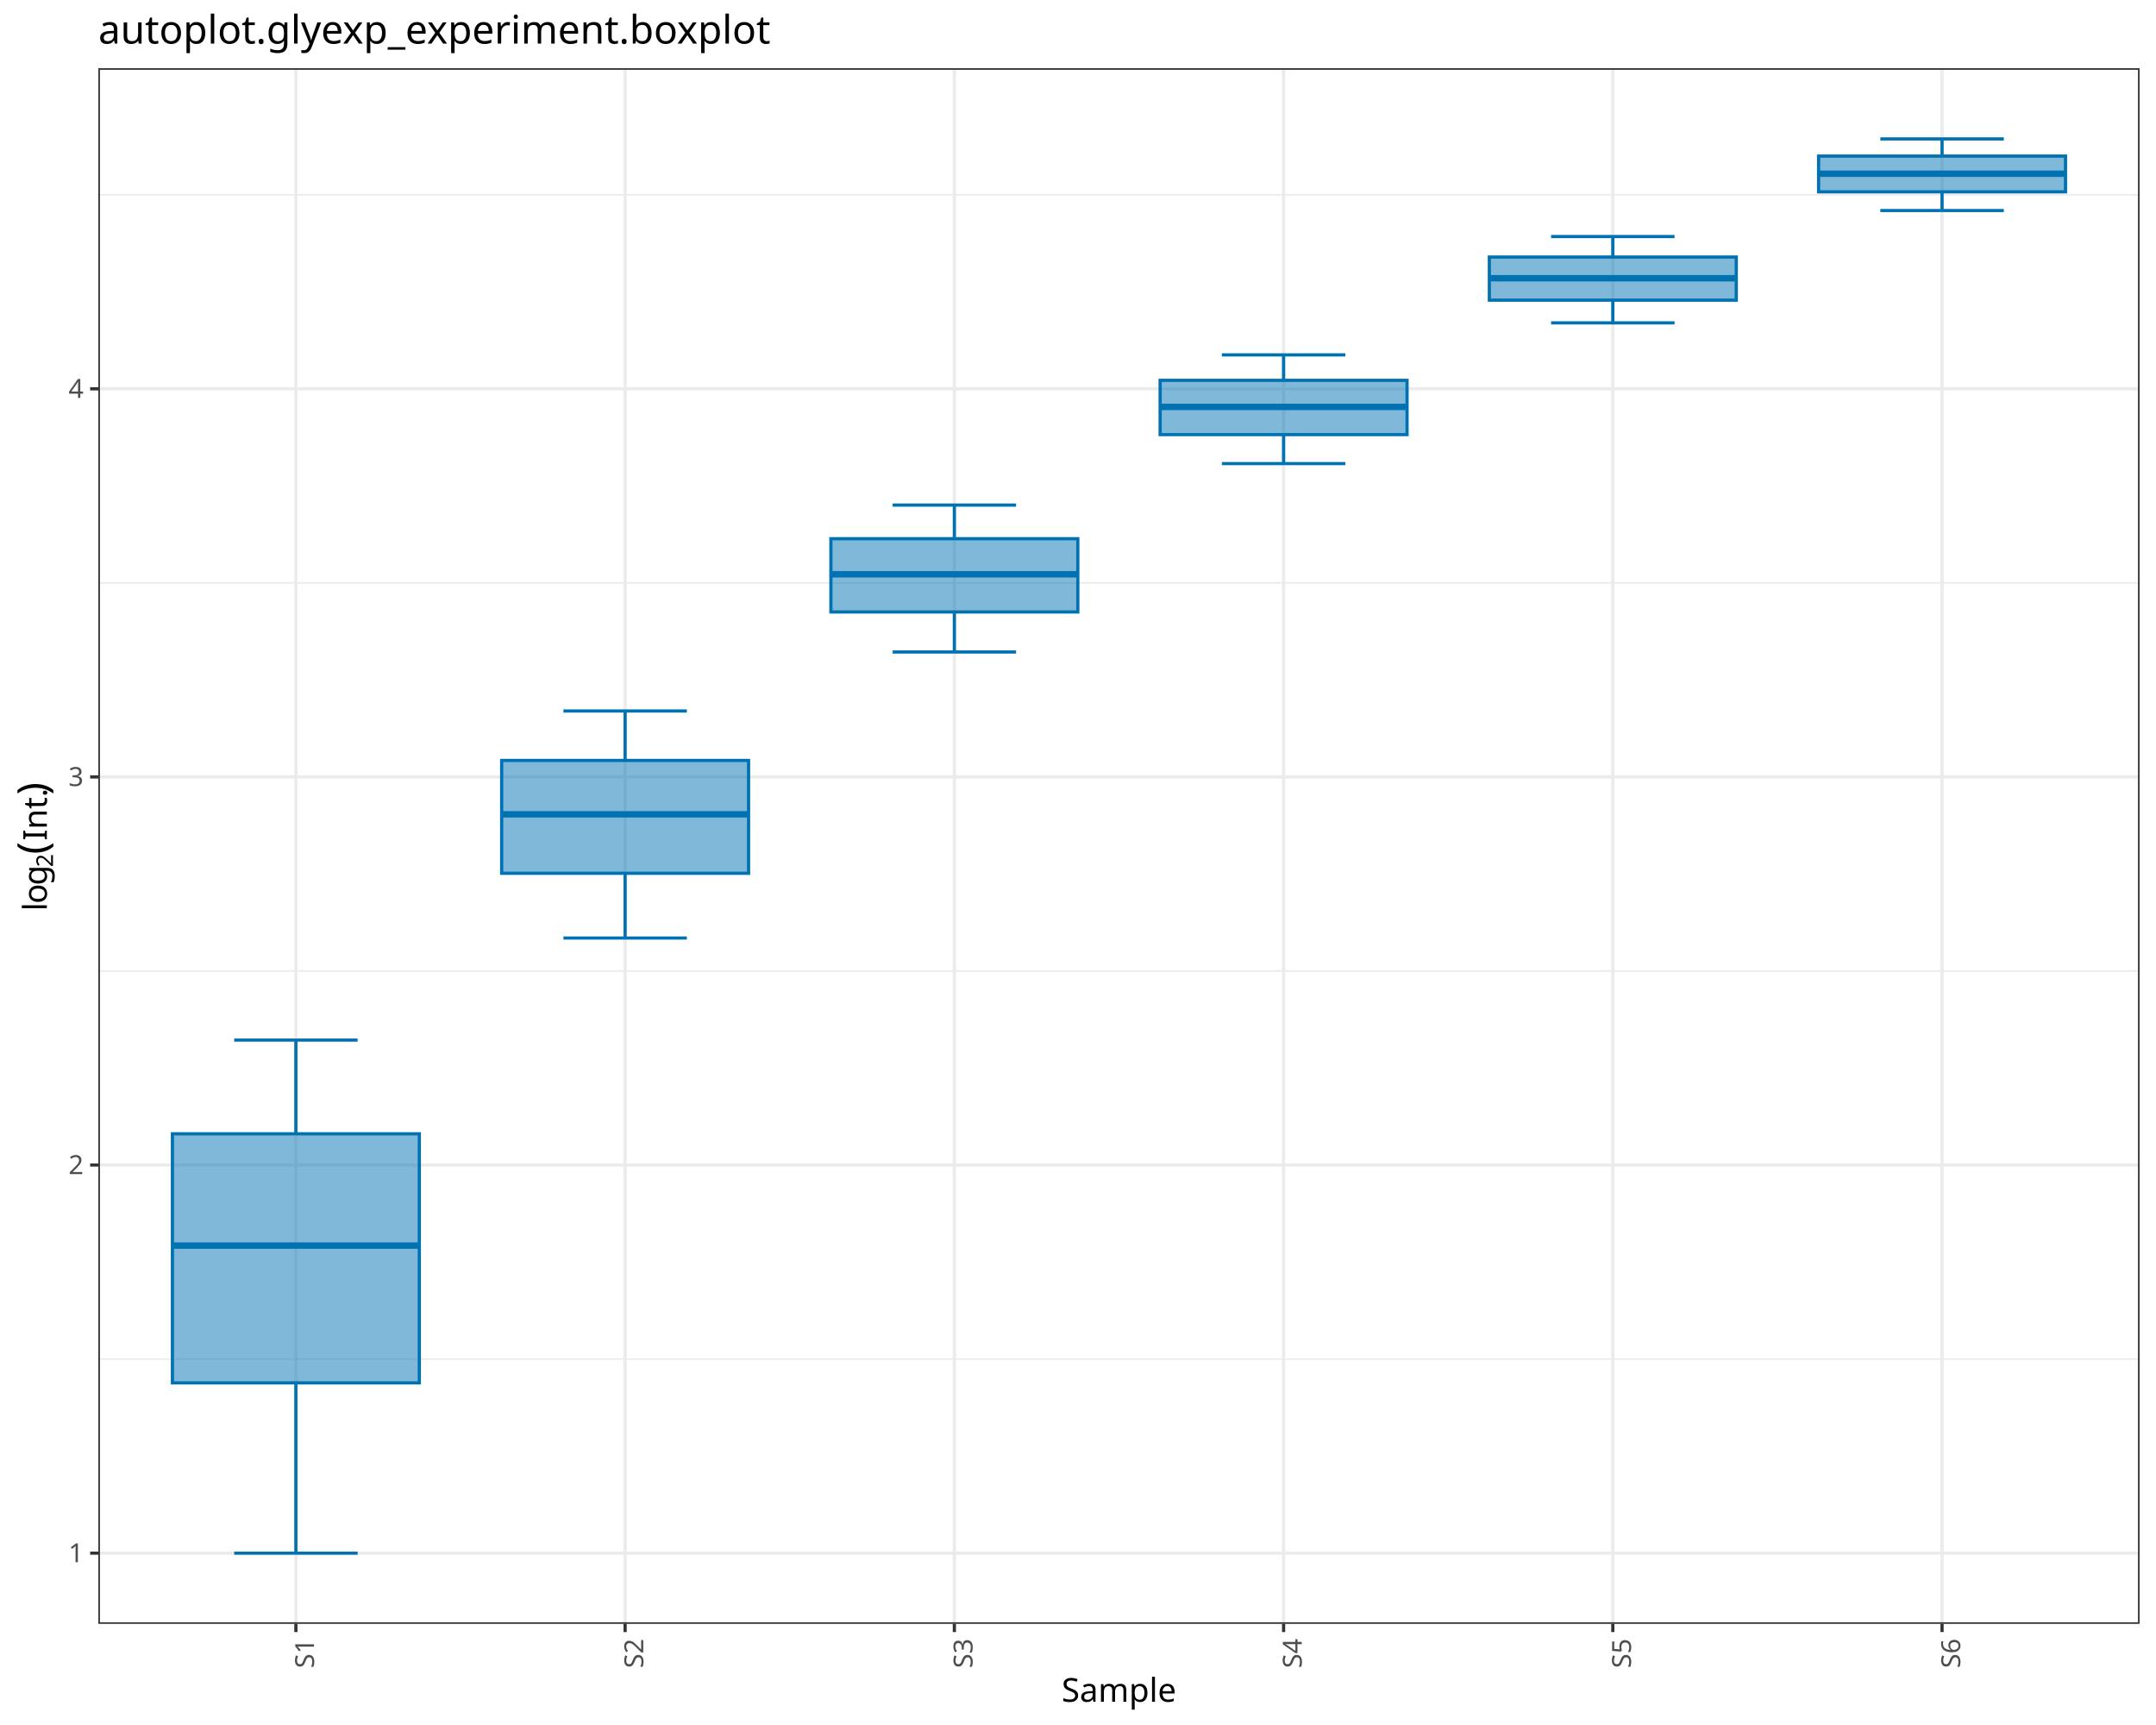
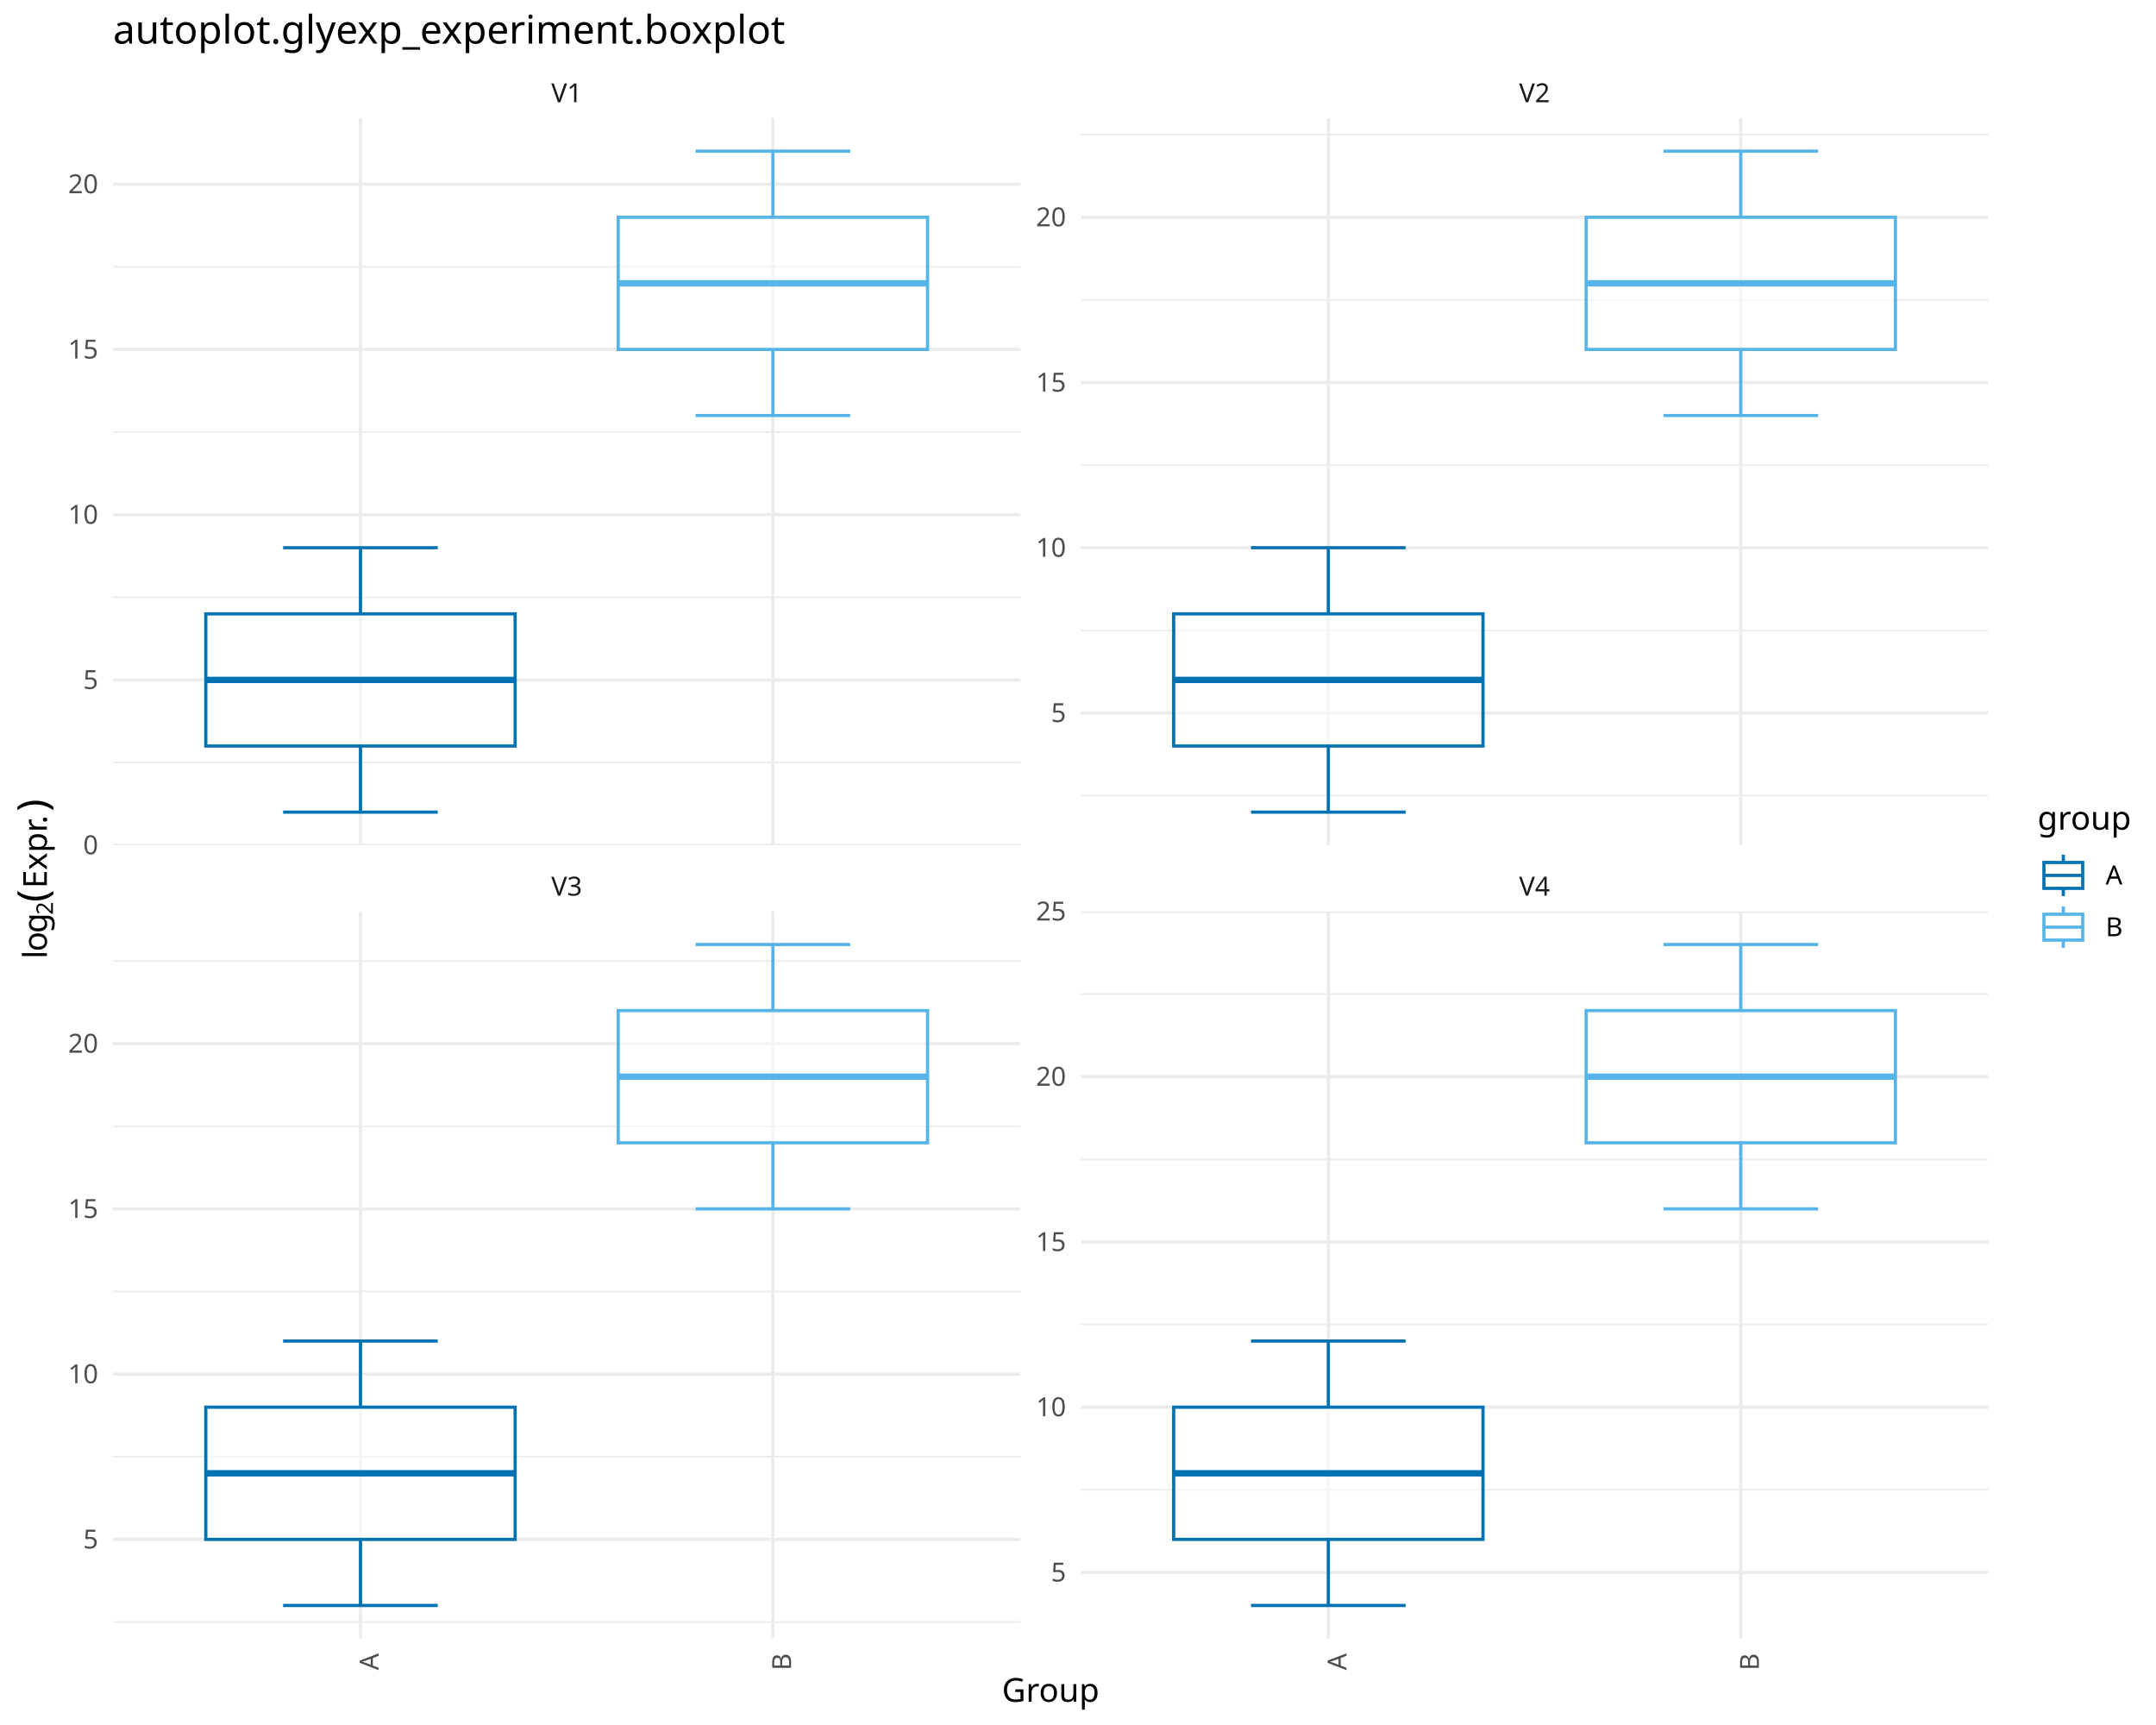
<svg xmlns="http://www.w3.org/2000/svg" class="svglite" data-engine-version="2.0" width="720.00pt" height="576.00pt" viewBox="0 0 720.00 576.00">
  <defs>
    <style type="text/css">
    .svglite line, .svglite polyline, .svglite polygon, .svglite path, .svglite rect, .svglite circle {
      fill: none;
      stroke: #000000;
      stroke-linecap: round;
      stroke-linejoin: round;
      stroke-miterlimit: 10.00;
    }
  </style>
  </defs>
  <rect width="100%" height="100%" style="stroke: none; fill: #FFFFFF;" />
  <defs>
    <clipPath id="cpMC4wMHw3MjAuMDB8MC4wMHw1NzYuMDA=">
      <rect x="0.00" y="0.00" width="720.00" height="576.00" />
    </clipPath>
  </defs>
  <g clip-path="url(#cpMC4wMHw3MjAuMDB8MC4wMHw1NzYuMDA=)">
-     <rect x="-0" y="0.00" width="720.00" height="576.00" style="stroke-width: 1.07; stroke: #FFFFFF; fill: #FFFFFF;" />
-   </g>
-   <defs>
-     <clipPath id="cpMzIuODR8NzE0LjUyfDIyLjc4fDU0Mi4yMw==">
-       <rect x="32.84" y="22.78" width="681.68" height="519.45" />
-     </clipPath>
-   </defs>
-   <g clip-path="url(#cpMzIuODR8NzE0LjUyfDIyLjc4fDU0Mi4yMw==)">
-     <rect x="32.84" y="22.78" width="681.68" height="519.45" style="stroke-width: 1.07; stroke: none; fill: #FFFFFF;" />
-     <polyline points="32.84,453.82 714.52,453.82 " style="stroke-width: 0.53; stroke: #EBEBEB; stroke-linecap: butt;" />
-     <polyline points="32.84,324.23 714.52,324.23 " style="stroke-width: 0.53; stroke: #EBEBEB; stroke-linecap: butt;" />
-     <polyline points="32.84,194.63 714.52,194.63 " style="stroke-width: 0.53; stroke: #EBEBEB; stroke-linecap: butt;" />
-     <polyline points="32.84,65.04 714.52,65.04 " style="stroke-width: 0.53; stroke: #EBEBEB; stroke-linecap: butt;" />
-     <polyline points="32.84,518.62 714.52,518.62 " style="stroke-width: 1.07; stroke: #EBEBEB; stroke-linecap: butt;" />
-     <polyline points="32.84,389.02 714.52,389.02 " style="stroke-width: 1.07; stroke: #EBEBEB; stroke-linecap: butt;" />
-     <polyline points="32.84,259.43 714.52,259.43 " style="stroke-width: 1.07; stroke: #EBEBEB; stroke-linecap: butt;" />
-     <polyline points="32.84,129.83 714.52,129.83 " style="stroke-width: 1.07; stroke: #EBEBEB; stroke-linecap: butt;" />
-     <polyline points="98.81,542.23 98.81,22.78 " style="stroke-width: 1.07; stroke: #EBEBEB; stroke-linecap: butt;" />
-     <polyline points="208.76,542.23 208.76,22.78 " style="stroke-width: 1.07; stroke: #EBEBEB; stroke-linecap: butt;" />
-     <polyline points="318.71,542.23 318.71,22.78 " style="stroke-width: 1.07; stroke: #EBEBEB; stroke-linecap: butt;" />
-     <polyline points="428.66,542.23 428.66,22.78 " style="stroke-width: 1.07; stroke: #EBEBEB; stroke-linecap: butt;" />
-     <polyline points="538.60,542.23 538.60,22.78 " style="stroke-width: 1.07; stroke: #EBEBEB; stroke-linecap: butt;" />
-     <polyline points="648.55,542.23 648.55,22.78 " style="stroke-width: 1.07; stroke: #EBEBEB; stroke-linecap: butt;" />
-     <line x1="78.20" y1="347.30" x2="119.43" y2="347.30" style="stroke-width: 1.07; stroke: #0072B2; stroke-linecap: butt;" />
-     <line x1="78.20" y1="518.62" x2="119.43" y2="518.62" style="stroke-width: 1.07; stroke: #0072B2; stroke-linecap: butt;" />
-     <line x1="98.81" y1="378.59" x2="98.81" y2="347.30" style="stroke-width: 1.07; stroke: #0072B2; stroke-linecap: butt;" />
-     <line x1="98.81" y1="461.76" x2="98.81" y2="518.62" style="stroke-width: 1.07; stroke: #0072B2; stroke-linecap: butt;" />
-     <polygon points="57.58,378.59 57.58,461.76 140.04,461.76 140.04,378.59 57.58,378.59 " style="stroke-width: 1.07; stroke: #0072B2; stroke-linecap: butt; stroke-linejoin: miter; fill: #0072B2; fill-opacity: 0.50;" />
-     <line x1="57.58" y1="415.92" x2="140.04" y2="415.92" style="stroke-width: 2.13; stroke: #0072B2; stroke-linecap: butt; stroke-linejoin: miter;" />
-     <line x1="188.15" y1="237.41" x2="229.38" y2="237.41" style="stroke-width: 1.07; stroke: #0072B2; stroke-linecap: butt;" />
-     <line x1="188.15" y1="313.22" x2="229.38" y2="313.22" style="stroke-width: 1.07; stroke: #0072B2; stroke-linecap: butt;" />
-     <line x1="208.76" y1="253.92" x2="208.76" y2="237.41" style="stroke-width: 1.07; stroke: #0072B2; stroke-linecap: butt;" />
-     <line x1="208.76" y1="291.60" x2="208.76" y2="313.22" style="stroke-width: 1.07; stroke: #0072B2; stroke-linecap: butt;" />
-     <polygon points="167.53,253.92 167.53,291.60 249.99,291.60 249.99,253.92 167.53,253.92 " style="stroke-width: 1.07; stroke: #0072B2; stroke-linecap: butt; stroke-linejoin: miter; fill: #0072B2; fill-opacity: 0.50;" />
-     <line x1="167.53" y1="271.91" x2="249.99" y2="271.91" style="stroke-width: 2.13; stroke: #0072B2; stroke-linecap: butt; stroke-linejoin: miter;" />
-     <line x1="298.09" y1="168.66" x2="339.32" y2="168.66" style="stroke-width: 1.07; stroke: #0072B2; stroke-linecap: butt;" />
-     <line x1="298.09" y1="217.71" x2="339.32" y2="217.71" style="stroke-width: 1.07; stroke: #0072B2; stroke-linecap: butt;" />
-     <line x1="318.71" y1="179.88" x2="318.71" y2="168.66" style="stroke-width: 1.07; stroke: #0072B2; stroke-linecap: butt;" />
-     <line x1="318.71" y1="204.34" x2="318.71" y2="217.71" style="stroke-width: 1.07; stroke: #0072B2; stroke-linecap: butt;" />
-     <polygon points="277.48,179.88 277.48,204.34 359.94,204.34 359.94,179.88 277.48,179.88 " style="stroke-width: 1.07; stroke: #0072B2; stroke-linecap: butt; stroke-linejoin: miter; fill: #0072B2; fill-opacity: 0.50;" />
-     <line x1="277.48" y1="191.76" x2="359.94" y2="191.76" style="stroke-width: 2.13; stroke: #0072B2; stroke-linecap: butt; stroke-linejoin: miter;" />
-     <line x1="408.04" y1="118.50" x2="449.27" y2="118.50" style="stroke-width: 1.07; stroke: #0072B2; stroke-linecap: butt;" />
-     <line x1="408.04" y1="154.80" x2="449.27" y2="154.80" style="stroke-width: 1.07; stroke: #0072B2; stroke-linecap: butt;" />
-     <line x1="428.66" y1="127.00" x2="428.66" y2="118.50" style="stroke-width: 1.07; stroke: #0072B2; stroke-linecap: butt;" />
-     <line x1="428.66" y1="145.13" x2="428.66" y2="154.80" style="stroke-width: 1.07; stroke: #0072B2; stroke-linecap: butt;" />
-     <polygon points="387.43,127.00 387.43,145.13 469.89,145.13 469.89,127.00 387.43,127.00 " style="stroke-width: 1.07; stroke: #0072B2; stroke-linecap: butt; stroke-linejoin: miter; fill: #0072B2; fill-opacity: 0.50;" />
-     <line x1="387.43" y1="135.87" x2="469.89" y2="135.87" style="stroke-width: 2.13; stroke: #0072B2; stroke-linecap: butt; stroke-linejoin: miter;" />
-     <line x1="517.99" y1="78.99" x2="559.22" y2="78.99" style="stroke-width: 1.07; stroke: #0072B2; stroke-linecap: butt;" />
-     <line x1="517.99" y1="107.81" x2="559.22" y2="107.81" style="stroke-width: 1.07; stroke: #0072B2; stroke-linecap: butt;" />
-     <line x1="538.60" y1="85.83" x2="538.60" y2="78.99" style="stroke-width: 1.07; stroke: #0072B2; stroke-linecap: butt;" />
-     <line x1="538.60" y1="100.23" x2="538.60" y2="107.81" style="stroke-width: 1.07; stroke: #0072B2; stroke-linecap: butt;" />
-     <polygon points="497.37,85.83 497.37,100.23 579.83,100.23 579.83,85.83 497.37,85.83 " style="stroke-width: 1.07; stroke: #0072B2; stroke-linecap: butt; stroke-linejoin: miter; fill: #0072B2; fill-opacity: 0.50;" />
-     <line x1="497.37" y1="92.91" x2="579.83" y2="92.91" style="stroke-width: 2.13; stroke: #0072B2; stroke-linecap: butt; stroke-linejoin: miter;" />
-     <line x1="627.94" y1="46.39" x2="669.17" y2="46.39" style="stroke-width: 1.07; stroke: #0072B2; stroke-linecap: butt;" />
-     <line x1="627.94" y1="70.30" x2="669.17" y2="70.30" style="stroke-width: 1.07; stroke: #0072B2; stroke-linecap: butt;" />
-     <line x1="648.55" y1="52.12" x2="648.55" y2="46.39" style="stroke-width: 1.07; stroke: #0072B2; stroke-linecap: butt;" />
-     <line x1="648.55" y1="64.06" x2="648.55" y2="70.30" style="stroke-width: 1.07; stroke: #0072B2; stroke-linecap: butt;" />
-     <polygon points="607.32,52.12 607.32,64.06 689.78,64.06 689.78,52.12 607.32,52.12 " style="stroke-width: 1.07; stroke: #0072B2; stroke-linecap: butt; stroke-linejoin: miter; fill: #0072B2; fill-opacity: 0.50;" />
-     <line x1="607.32" y1="58.01" x2="689.78" y2="58.01" style="stroke-width: 2.13; stroke: #0072B2; stroke-linecap: butt; stroke-linejoin: miter;" />
-     <rect x="32.84" y="22.78" width="681.68" height="519.45" style="stroke-width: 1.07; stroke: #333333;" />
-   </g>
-   <g clip-path="url(#cpMC4wMHw3MjAuMDB8MC4wMHw1NzYuMDA=)">
-     <text x="27.91" y="521.65" text-anchor="end" style="font-size: 8.80px; fill: #4D4D4D; font-family: sans;" textLength="4.89px" lengthAdjust="spacingAndGlyphs">1</text>
-     <text x="27.91" y="392.05" text-anchor="end" style="font-size: 8.80px; fill: #4D4D4D; font-family: sans;" textLength="4.89px" lengthAdjust="spacingAndGlyphs">2</text>
-     <text x="27.91" y="262.46" text-anchor="end" style="font-size: 8.80px; fill: #4D4D4D; font-family: sans;" textLength="4.89px" lengthAdjust="spacingAndGlyphs">3</text>
-     <text x="27.91" y="132.86" text-anchor="end" style="font-size: 8.80px; fill: #4D4D4D; font-family: sans;" textLength="4.89px" lengthAdjust="spacingAndGlyphs">4</text>
-     <polyline points="30.10,518.62 32.84,518.62 " style="stroke-width: 1.07; stroke: #333333; stroke-linecap: butt;" />
-     <polyline points="30.10,389.02 32.84,389.02 " style="stroke-width: 1.07; stroke: #333333; stroke-linecap: butt;" />
-     <polyline points="30.10,259.43 32.84,259.43 " style="stroke-width: 1.07; stroke: #333333; stroke-linecap: butt;" />
-     <polyline points="30.10,129.83 32.84,129.83 " style="stroke-width: 1.07; stroke: #333333; stroke-linecap: butt;" />
-     <polyline points="98.81,544.97 98.81,542.23 " style="stroke-width: 1.07; stroke: #333333; stroke-linecap: butt;" />
-     <polyline points="208.76,544.97 208.76,542.23 " style="stroke-width: 1.07; stroke: #333333; stroke-linecap: butt;" />
-     <polyline points="318.71,544.97 318.71,542.23 " style="stroke-width: 1.07; stroke: #333333; stroke-linecap: butt;" />
-     <polyline points="428.66,544.97 428.66,542.23 " style="stroke-width: 1.07; stroke: #333333; stroke-linecap: butt;" />
-     <polyline points="538.60,544.97 538.60,542.23 " style="stroke-width: 1.07; stroke: #333333; stroke-linecap: butt;" />
-     <polyline points="648.55,544.97 648.55,542.23 " style="stroke-width: 1.07; stroke: #333333; stroke-linecap: butt;" />
-     <text transform="translate(104.87,547.16) rotate(-90)" text-anchor="end" style="font-size: 8.80px; fill: #4D4D4D; font-family: sans;" textLength="10.77px" lengthAdjust="spacingAndGlyphs">S1</text>
-     <text transform="translate(214.82,547.16) rotate(-90)" text-anchor="end" style="font-size: 8.80px; fill: #4D4D4D; font-family: sans;" textLength="10.77px" lengthAdjust="spacingAndGlyphs">S2</text>
-     <text transform="translate(324.76,547.16) rotate(-90)" text-anchor="end" style="font-size: 8.80px; fill: #4D4D4D; font-family: sans;" textLength="10.77px" lengthAdjust="spacingAndGlyphs">S3</text>
-     <text transform="translate(434.71,547.16) rotate(-90)" text-anchor="end" style="font-size: 8.80px; fill: #4D4D4D; font-family: sans;" textLength="10.77px" lengthAdjust="spacingAndGlyphs">S4</text>
-     <text transform="translate(544.66,547.16) rotate(-90)" text-anchor="end" style="font-size: 8.80px; fill: #4D4D4D; font-family: sans;" textLength="10.77px" lengthAdjust="spacingAndGlyphs">S5</text>
-     <text transform="translate(654.61,547.16) rotate(-90)" text-anchor="end" style="font-size: 8.80px; fill: #4D4D4D; font-family: sans;" textLength="10.77px" lengthAdjust="spacingAndGlyphs">S6</text>
-     <text x="373.68" y="568.24" text-anchor="middle" style="font-size: 11.00px; font-family: sans;" textLength="37.30px" lengthAdjust="spacingAndGlyphs">Sample</text>
-     <text transform="translate(15.64,304.20) rotate(-90)" style="font-size: 11.00px; font-family: sans;" textLength="2.44px" lengthAdjust="spacingAndGlyphs">l</text>
-     <text transform="translate(15.64,301.76) rotate(-90)" style="font-size: 11.00px; font-family: sans;" textLength="6.12px" lengthAdjust="spacingAndGlyphs">o</text>
-     <text transform="translate(15.64,295.64) rotate(-90)" style="font-size: 11.00px; font-family: sans;" textLength="6.12px" lengthAdjust="spacingAndGlyphs">g</text>
-     <text transform="translate(17.68,289.53) rotate(-90)" style="font-size: 7.70px; font-family: sans;" textLength="4.28px" lengthAdjust="spacingAndGlyphs">2</text>
-     <text transform="translate(15.64,285.24) rotate(-90)" style="font-size: 13.75px; font-family: sans;" textLength="4.58px" lengthAdjust="spacingAndGlyphs">(</text>
-     <text transform="translate(15.64,280.66) rotate(-90)" style="font-size: 11.00px; font-family: sans;" textLength="15.29px" lengthAdjust="spacingAndGlyphs">Int.</text>
-     <text transform="translate(15.64,265.38) rotate(-90)" style="font-size: 13.75px; font-family: sans;" textLength="4.57px" lengthAdjust="spacingAndGlyphs">)</text>
-     <text x="32.84" y="14.56" style="font-size: 13.20px; font-family: sans;" textLength="207.69px" lengthAdjust="spacingAndGlyphs">autoplot.glyexp_experiment.boxplot</text>
+ </g>
+   <defs>
+     <clipPath id="cpMzcuNzR8MzQwLjc2fDM5LjQzfDI4Mi4yMQ==">
+       <rect x="37.74" y="39.43" width="303.02" height="242.78" />
+     </clipPath>
+   </defs>
+   <g clip-path="url(#cpMzcuNzR8MzQwLjc2fDM5LjQzfDI4Mi4yMQ==)">
+     <polyline points="37.74,254.63 340.76,254.63 " style="stroke-width: 0.53; stroke: #EBEBEB; stroke-linecap: butt;" />
+     <polyline points="37.74,199.45 340.76,199.45 " style="stroke-width: 0.53; stroke: #EBEBEB; stroke-linecap: butt;" />
+     <polyline points="37.74,144.27 340.76,144.27 " style="stroke-width: 0.53; stroke: #EBEBEB; stroke-linecap: butt;" />
+     <polyline points="37.74,89.09 340.76,89.09 " style="stroke-width: 0.53; stroke: #EBEBEB; stroke-linecap: butt;" />
+     <polyline points="37.74,282.21 340.76,282.21 " style="stroke-width: 1.07; stroke: #EBEBEB; stroke-linecap: butt;" />
+     <polyline points="37.74,227.04 340.76,227.04 " style="stroke-width: 1.07; stroke: #EBEBEB; stroke-linecap: butt;" />
+     <polyline points="37.74,171.86 340.76,171.86 " style="stroke-width: 1.07; stroke: #EBEBEB; stroke-linecap: butt;" />
+     <polyline points="37.74,116.68 340.76,116.68 " style="stroke-width: 1.07; stroke: #EBEBEB; stroke-linecap: butt;" />
+     <polyline points="37.74,61.50 340.76,61.50 " style="stroke-width: 1.07; stroke: #EBEBEB; stroke-linecap: butt;" />
+     <polyline points="120.38,282.21 120.38,39.43 " style="stroke-width: 1.07; stroke: #EBEBEB; stroke-linecap: butt;" />
+     <polyline points="258.11,282.21 258.11,39.43 " style="stroke-width: 1.07; stroke: #EBEBEB; stroke-linecap: butt;" />
+     <line x1="94.55" y1="182.89" x2="146.20" y2="182.89" style="stroke-width: 1.07; stroke: #0072B2; stroke-linecap: butt;" />
+     <line x1="94.55" y1="271.18" x2="146.20" y2="271.18" style="stroke-width: 1.07; stroke: #0072B2; stroke-linecap: butt;" />
+     <line x1="120.38" y1="204.97" x2="120.38" y2="182.89" style="stroke-width: 1.07; stroke: #0072B2; stroke-linecap: butt;" />
+     <line x1="120.38" y1="249.11" x2="120.38" y2="271.18" style="stroke-width: 1.07; stroke: #0072B2; stroke-linecap: butt;" />
+     <polygon points="68.73,204.97 68.73,249.11 172.03,249.11 172.03,204.97 68.73,204.97 " style="stroke-width: 1.07; stroke: #0072B2; stroke-linecap: butt; stroke-linejoin: miter; fill: #FFFFFF; fill-opacity: 0.50;" />
+     <line x1="68.73" y1="227.04" x2="172.03" y2="227.04" style="stroke-width: 2.13; stroke: #0072B2; stroke-linecap: butt; stroke-linejoin: miter;" />
+     <line x1="232.29" y1="50.47" x2="283.94" y2="50.47" style="stroke-width: 1.07; stroke: #56B4E9; stroke-linecap: butt;" />
+     <line x1="232.29" y1="138.75" x2="283.94" y2="138.75" style="stroke-width: 1.07; stroke: #56B4E9; stroke-linecap: butt;" />
+     <line x1="258.11" y1="72.54" x2="258.11" y2="50.47" style="stroke-width: 1.07; stroke: #56B4E9; stroke-linecap: butt;" />
+     <line x1="258.11" y1="116.68" x2="258.11" y2="138.75" style="stroke-width: 1.07; stroke: #56B4E9; stroke-linecap: butt;" />
+     <polygon points="206.46,72.54 206.46,116.68 309.76,116.68 309.76,72.54 206.46,72.54 " style="stroke-width: 1.07; stroke: #56B4E9; stroke-linecap: butt; stroke-linejoin: miter; fill: #FFFFFF; fill-opacity: 0.50;" />
+     <line x1="206.46" y1="94.61" x2="309.76" y2="94.61" style="stroke-width: 2.13; stroke: #56B4E9; stroke-linecap: butt; stroke-linejoin: miter;" />
+   </g>
+   <g clip-path="url(#cpMC4wMHw3MjAuMDB8MC4wMHw1NzYuMDA=)">
+ </g>
+   <defs>
+     <clipPath id="cpMzcuNzR8MzQwLjc2fDMwNC4zNHw1NDcuMTI=">
+       <rect x="37.74" y="304.34" width="303.02" height="242.78" />
+     </clipPath>
+   </defs>
+   <g clip-path="url(#cpMzcuNzR8MzQwLjc2fDMwNC4zNHw1NDcuMTI=)">
+     <polyline points="37.74,541.61 340.76,541.61 " style="stroke-width: 0.53; stroke: #EBEBEB; stroke-linecap: butt;" />
+     <polyline points="37.74,486.43 340.76,486.43 " style="stroke-width: 0.53; stroke: #EBEBEB; stroke-linecap: butt;" />
+     <polyline points="37.74,431.25 340.76,431.25 " style="stroke-width: 0.53; stroke: #EBEBEB; stroke-linecap: butt;" />
+     <polyline points="37.74,376.07 340.76,376.07 " style="stroke-width: 0.53; stroke: #EBEBEB; stroke-linecap: butt;" />
+     <polyline points="37.74,320.90 340.76,320.90 " style="stroke-width: 0.53; stroke: #EBEBEB; stroke-linecap: butt;" />
+     <polyline points="37.74,514.02 340.76,514.02 " style="stroke-width: 1.07; stroke: #EBEBEB; stroke-linecap: butt;" />
+     <polyline points="37.74,458.84 340.76,458.84 " style="stroke-width: 1.07; stroke: #EBEBEB; stroke-linecap: butt;" />
+     <polyline points="37.74,403.66 340.76,403.66 " style="stroke-width: 1.07; stroke: #EBEBEB; stroke-linecap: butt;" />
+     <polyline points="37.74,348.49 340.76,348.49 " style="stroke-width: 1.07; stroke: #EBEBEB; stroke-linecap: butt;" />
+     <polyline points="120.38,547.12 120.38,304.34 " style="stroke-width: 1.07; stroke: #EBEBEB; stroke-linecap: butt;" />
+     <polyline points="258.11,547.12 258.11,304.34 " style="stroke-width: 1.07; stroke: #EBEBEB; stroke-linecap: butt;" />
+     <line x1="94.55" y1="447.80" x2="146.20" y2="447.80" style="stroke-width: 1.07; stroke: #0072B2; stroke-linecap: butt;" />
+     <line x1="94.55" y1="536.09" x2="146.20" y2="536.09" style="stroke-width: 1.07; stroke: #0072B2; stroke-linecap: butt;" />
+     <line x1="120.38" y1="469.88" x2="120.38" y2="447.80" style="stroke-width: 1.07; stroke: #0072B2; stroke-linecap: butt;" />
+     <line x1="120.38" y1="514.02" x2="120.38" y2="536.09" style="stroke-width: 1.07; stroke: #0072B2; stroke-linecap: butt;" />
+     <polygon points="68.73,469.88 68.73,514.02 172.03,514.02 172.03,469.88 68.73,469.88 " style="stroke-width: 1.07; stroke: #0072B2; stroke-linecap: butt; stroke-linejoin: miter; fill: #FFFFFF; fill-opacity: 0.50;" />
+     <line x1="68.73" y1="491.95" x2="172.03" y2="491.95" style="stroke-width: 2.13; stroke: #0072B2; stroke-linecap: butt; stroke-linejoin: miter;" />
+     <line x1="232.29" y1="315.38" x2="283.94" y2="315.38" style="stroke-width: 1.07; stroke: #56B4E9; stroke-linecap: butt;" />
+     <line x1="232.29" y1="403.66" x2="283.94" y2="403.66" style="stroke-width: 1.07; stroke: #56B4E9; stroke-linecap: butt;" />
+     <line x1="258.11" y1="337.45" x2="258.11" y2="315.38" style="stroke-width: 1.07; stroke: #56B4E9; stroke-linecap: butt;" />
+     <line x1="258.11" y1="381.59" x2="258.11" y2="403.66" style="stroke-width: 1.07; stroke: #56B4E9; stroke-linecap: butt;" />
+     <polygon points="206.46,337.45 206.46,381.59 309.76,381.59 309.76,337.45 206.46,337.45 " style="stroke-width: 1.07; stroke: #56B4E9; stroke-linecap: butt; stroke-linejoin: miter; fill: #FFFFFF; fill-opacity: 0.50;" />
+     <line x1="206.46" y1="359.52" x2="309.76" y2="359.52" style="stroke-width: 2.13; stroke: #56B4E9; stroke-linecap: butt; stroke-linejoin: miter;" />
+   </g>
+   <g clip-path="url(#cpMC4wMHw3MjAuMDB8MC4wMHw1NzYuMDA=)">
+ </g>
+   <defs>
+     <clipPath id="cpMzYwLjk2fDY2My45N3wzOS40M3wyODIuMjE=">
+       <rect x="360.96" y="39.43" width="303.02" height="242.78" />
+     </clipPath>
+   </defs>
+   <g clip-path="url(#cpMzYwLjk2fDY2My45N3wzOS40M3wyODIuMjE=)">
+     <polyline points="360.96,265.66 663.97,265.66 " style="stroke-width: 0.53; stroke: #EBEBEB; stroke-linecap: butt;" />
+     <polyline points="360.96,210.48 663.97,210.48 " style="stroke-width: 0.53; stroke: #EBEBEB; stroke-linecap: butt;" />
+     <polyline points="360.96,155.31 663.97,155.31 " style="stroke-width: 0.53; stroke: #EBEBEB; stroke-linecap: butt;" />
+     <polyline points="360.96,100.13 663.97,100.13 " style="stroke-width: 0.53; stroke: #EBEBEB; stroke-linecap: butt;" />
+     <polyline points="360.96,44.95 663.97,44.95 " style="stroke-width: 0.53; stroke: #EBEBEB; stroke-linecap: butt;" />
+     <polyline points="360.96,238.07 663.97,238.07 " style="stroke-width: 1.07; stroke: #EBEBEB; stroke-linecap: butt;" />
+     <polyline points="360.96,182.89 663.97,182.89 " style="stroke-width: 1.07; stroke: #EBEBEB; stroke-linecap: butt;" />
+     <polyline points="360.96,127.72 663.97,127.72 " style="stroke-width: 1.07; stroke: #EBEBEB; stroke-linecap: butt;" />
+     <polyline points="360.96,72.54 663.97,72.54 " style="stroke-width: 1.07; stroke: #EBEBEB; stroke-linecap: butt;" />
+     <polyline points="443.60,282.21 443.60,39.43 " style="stroke-width: 1.07; stroke: #EBEBEB; stroke-linecap: butt;" />
+     <polyline points="581.33,282.21 581.33,39.43 " style="stroke-width: 1.07; stroke: #EBEBEB; stroke-linecap: butt;" />
+     <line x1="417.77" y1="182.89" x2="469.42" y2="182.89" style="stroke-width: 1.07; stroke: #0072B2; stroke-linecap: butt;" />
+     <line x1="417.77" y1="271.18" x2="469.42" y2="271.18" style="stroke-width: 1.07; stroke: #0072B2; stroke-linecap: butt;" />
+     <line x1="443.60" y1="204.97" x2="443.60" y2="182.89" style="stroke-width: 1.07; stroke: #0072B2; stroke-linecap: butt;" />
+     <line x1="443.60" y1="249.11" x2="443.60" y2="271.18" style="stroke-width: 1.07; stroke: #0072B2; stroke-linecap: butt;" />
+     <polygon points="391.95,204.97 391.95,249.11 495.25,249.11 495.25,204.97 391.95,204.97 " style="stroke-width: 1.07; stroke: #0072B2; stroke-linecap: butt; stroke-linejoin: miter; fill: #FFFFFF; fill-opacity: 0.50;" />
+     <line x1="391.95" y1="227.04" x2="495.25" y2="227.04" style="stroke-width: 2.13; stroke: #0072B2; stroke-linecap: butt; stroke-linejoin: miter;" />
+     <line x1="555.51" y1="50.47" x2="607.16" y2="50.47" style="stroke-width: 1.07; stroke: #56B4E9; stroke-linecap: butt;" />
+     <line x1="555.51" y1="138.75" x2="607.16" y2="138.75" style="stroke-width: 1.07; stroke: #56B4E9; stroke-linecap: butt;" />
+     <line x1="581.33" y1="72.54" x2="581.33" y2="50.47" style="stroke-width: 1.07; stroke: #56B4E9; stroke-linecap: butt;" />
+     <line x1="581.33" y1="116.68" x2="581.33" y2="138.75" style="stroke-width: 1.07; stroke: #56B4E9; stroke-linecap: butt;" />
+     <polygon points="529.68,72.54 529.68,116.68 632.98,116.68 632.98,72.54 529.68,72.54 " style="stroke-width: 1.07; stroke: #56B4E9; stroke-linecap: butt; stroke-linejoin: miter; fill: #FFFFFF; fill-opacity: 0.50;" />
+     <line x1="529.68" y1="94.61" x2="632.98" y2="94.61" style="stroke-width: 2.13; stroke: #56B4E9; stroke-linecap: butt; stroke-linejoin: miter;" />
+   </g>
+   <g clip-path="url(#cpMC4wMHw3MjAuMDB8MC4wMHw1NzYuMDA=)">
+ </g>
+   <defs>
+     <clipPath id="cpMzYwLjk2fDY2My45N3wzMDQuMzR8NTQ3LjEy">
+       <rect x="360.96" y="304.34" width="303.02" height="242.78" />
+     </clipPath>
+   </defs>
+   <g clip-path="url(#cpMzYwLjk2fDY2My45N3wzMDQuMzR8NTQ3LjEy)">
+     <polyline points="360.96,497.46 663.97,497.46 " style="stroke-width: 0.53; stroke: #EBEBEB; stroke-linecap: butt;" />
+     <polyline points="360.96,442.29 663.97,442.29 " style="stroke-width: 0.53; stroke: #EBEBEB; stroke-linecap: butt;" />
+     <polyline points="360.96,387.11 663.97,387.11 " style="stroke-width: 0.53; stroke: #EBEBEB; stroke-linecap: butt;" />
+     <polyline points="360.96,331.93 663.97,331.93 " style="stroke-width: 0.53; stroke: #EBEBEB; stroke-linecap: butt;" />
+     <polyline points="360.96,525.05 663.97,525.05 " style="stroke-width: 1.07; stroke: #EBEBEB; stroke-linecap: butt;" />
+     <polyline points="360.96,469.88 663.97,469.88 " style="stroke-width: 1.07; stroke: #EBEBEB; stroke-linecap: butt;" />
+     <polyline points="360.96,414.70 663.97,414.70 " style="stroke-width: 1.07; stroke: #EBEBEB; stroke-linecap: butt;" />
+     <polyline points="360.96,359.52 663.97,359.52 " style="stroke-width: 1.07; stroke: #EBEBEB; stroke-linecap: butt;" />
+     <polyline points="360.96,304.34 663.97,304.34 " style="stroke-width: 1.07; stroke: #EBEBEB; stroke-linecap: butt;" />
+     <polyline points="443.60,547.12 443.60,304.34 " style="stroke-width: 1.07; stroke: #EBEBEB; stroke-linecap: butt;" />
+     <polyline points="581.33,547.12 581.33,304.34 " style="stroke-width: 1.07; stroke: #EBEBEB; stroke-linecap: butt;" />
+     <line x1="417.77" y1="447.80" x2="469.42" y2="447.80" style="stroke-width: 1.07; stroke: #0072B2; stroke-linecap: butt;" />
+     <line x1="417.77" y1="536.09" x2="469.42" y2="536.09" style="stroke-width: 1.07; stroke: #0072B2; stroke-linecap: butt;" />
+     <line x1="443.60" y1="469.88" x2="443.60" y2="447.80" style="stroke-width: 1.07; stroke: #0072B2; stroke-linecap: butt;" />
+     <line x1="443.60" y1="514.02" x2="443.60" y2="536.09" style="stroke-width: 1.07; stroke: #0072B2; stroke-linecap: butt;" />
+     <polygon points="391.95,469.88 391.95,514.02 495.25,514.02 495.25,469.88 391.95,469.88 " style="stroke-width: 1.07; stroke: #0072B2; stroke-linecap: butt; stroke-linejoin: miter; fill: #FFFFFF; fill-opacity: 0.50;" />
+     <line x1="391.95" y1="491.95" x2="495.25" y2="491.95" style="stroke-width: 2.13; stroke: #0072B2; stroke-linecap: butt; stroke-linejoin: miter;" />
+     <line x1="555.51" y1="315.38" x2="607.16" y2="315.38" style="stroke-width: 1.07; stroke: #56B4E9; stroke-linecap: butt;" />
+     <line x1="555.51" y1="403.66" x2="607.16" y2="403.66" style="stroke-width: 1.07; stroke: #56B4E9; stroke-linecap: butt;" />
+     <line x1="581.33" y1="337.45" x2="581.33" y2="315.38" style="stroke-width: 1.07; stroke: #56B4E9; stroke-linecap: butt;" />
+     <line x1="581.33" y1="381.59" x2="581.33" y2="403.66" style="stroke-width: 1.07; stroke: #56B4E9; stroke-linecap: butt;" />
+     <polygon points="529.68,337.45 529.68,381.59 632.98,381.59 632.98,337.45 529.68,337.45 " style="stroke-width: 1.07; stroke: #56B4E9; stroke-linecap: butt; stroke-linejoin: miter; fill: #FFFFFF; fill-opacity: 0.50;" />
+     <line x1="529.68" y1="359.52" x2="632.98" y2="359.52" style="stroke-width: 2.13; stroke: #56B4E9; stroke-linecap: butt; stroke-linejoin: miter;" />
+   </g>
+   <g clip-path="url(#cpMC4wMHw3MjAuMDB8MC4wMHw1NzYuMDA=)">
+ </g>
+   <defs>
+     <clipPath id="cpMzcuNzR8MzQwLjc2fDI4Ny42OXwzMDQuMzQ=">
+       <rect x="37.74" y="287.69" width="303.02" height="16.65" />
+     </clipPath>
+   </defs>
+   <g clip-path="url(#cpMzcuNzR8MzQwLjc2fDI4Ny42OXwzMDQuMzQ=)">
+     <text x="189.25" y="299.05" text-anchor="middle" style="font-size: 8.80px; fill: #1A1A1A; font-family: sans;" textLength="10.77px" lengthAdjust="spacingAndGlyphs">V3</text>
+   </g>
+   <g clip-path="url(#cpMC4wMHw3MjAuMDB8MC4wMHw1NzYuMDA=)">
+ </g>
+   <defs>
+     <clipPath id="cpMzYwLjk2fDY2My45N3wyODcuNjl8MzA0LjM0">
+       <rect x="360.96" y="287.69" width="303.02" height="16.65" />
+     </clipPath>
+   </defs>
+   <g clip-path="url(#cpMzYwLjk2fDY2My45N3wyODcuNjl8MzA0LjM0)">
+     <text x="512.46" y="299.05" text-anchor="middle" style="font-size: 8.80px; fill: #1A1A1A; font-family: sans;" textLength="10.77px" lengthAdjust="spacingAndGlyphs">V4</text>
+   </g>
+   <g clip-path="url(#cpMC4wMHw3MjAuMDB8MC4wMHw1NzYuMDA=)">
+ </g>
+   <defs>
+     <clipPath id="cpMzcuNzR8MzQwLjc2fDIyLjc4fDM5LjQz">
+       <rect x="37.74" y="22.78" width="303.02" height="16.65" />
+     </clipPath>
+   </defs>
+   <g clip-path="url(#cpMzcuNzR8MzQwLjc2fDIyLjc4fDM5LjQz)">
+     <text x="189.25" y="34.14" text-anchor="middle" style="font-size: 8.80px; fill: #1A1A1A; font-family: sans;" textLength="10.77px" lengthAdjust="spacingAndGlyphs">V1</text>
+   </g>
+   <g clip-path="url(#cpMC4wMHw3MjAuMDB8MC4wMHw1NzYuMDA=)">
+ </g>
+   <defs>
+     <clipPath id="cpMzYwLjk2fDY2My45N3wyMi43OHwzOS40Mw==">
+       <rect x="360.96" y="22.78" width="303.02" height="16.65" />
+     </clipPath>
+   </defs>
+   <g clip-path="url(#cpMzYwLjk2fDY2My45N3wyMi43OHwzOS40Mw==)">
+     <text x="512.46" y="34.14" text-anchor="middle" style="font-size: 8.80px; fill: #1A1A1A; font-family: sans;" textLength="10.77px" lengthAdjust="spacingAndGlyphs">V2</text>
+   </g>
+   <g clip-path="url(#cpMC4wMHw3MjAuMDB8MC4wMHw1NzYuMDA=)">
+     <text transform="translate(126.44,552.06) rotate(-90)" text-anchor="end" style="font-size: 8.80px; fill: #4D4D4D; font-family: sans;" textLength="5.87px" lengthAdjust="spacingAndGlyphs">A</text>
+     <text transform="translate(264.17,552.06) rotate(-90)" text-anchor="end" style="font-size: 8.80px; fill: #4D4D4D; font-family: sans;" textLength="5.87px" lengthAdjust="spacingAndGlyphs">B</text>
+     <text transform="translate(449.65,552.06) rotate(-90)" text-anchor="end" style="font-size: 8.80px; fill: #4D4D4D; font-family: sans;" textLength="5.87px" lengthAdjust="spacingAndGlyphs">A</text>
+     <text transform="translate(587.39,552.06) rotate(-90)" text-anchor="end" style="font-size: 8.80px; fill: #4D4D4D; font-family: sans;" textLength="5.87px" lengthAdjust="spacingAndGlyphs">B</text>
+     <text x="356.02" y="241.10" text-anchor="end" style="font-size: 8.80px; fill: #4D4D4D; font-family: sans;" textLength="4.89px" lengthAdjust="spacingAndGlyphs">5</text>
+     <text x="356.02" y="185.92" text-anchor="end" style="font-size: 8.80px; fill: #4D4D4D; font-family: sans;" textLength="9.79px" lengthAdjust="spacingAndGlyphs">10</text>
+     <text x="356.02" y="130.75" text-anchor="end" style="font-size: 8.80px; fill: #4D4D4D; font-family: sans;" textLength="9.79px" lengthAdjust="spacingAndGlyphs">15</text>
+     <text x="356.02" y="75.57" text-anchor="end" style="font-size: 8.80px; fill: #4D4D4D; font-family: sans;" textLength="9.79px" lengthAdjust="spacingAndGlyphs">20</text>
+     <text x="356.02" y="528.08" text-anchor="end" style="font-size: 8.80px; fill: #4D4D4D; font-family: sans;" textLength="4.89px" lengthAdjust="spacingAndGlyphs">5</text>
+     <text x="356.02" y="472.90" text-anchor="end" style="font-size: 8.80px; fill: #4D4D4D; font-family: sans;" textLength="9.79px" lengthAdjust="spacingAndGlyphs">10</text>
+     <text x="356.02" y="417.73" text-anchor="end" style="font-size: 8.80px; fill: #4D4D4D; font-family: sans;" textLength="9.79px" lengthAdjust="spacingAndGlyphs">15</text>
+     <text x="356.02" y="362.55" text-anchor="end" style="font-size: 8.80px; fill: #4D4D4D; font-family: sans;" textLength="9.79px" lengthAdjust="spacingAndGlyphs">20</text>
+     <text x="356.02" y="307.37" text-anchor="end" style="font-size: 8.80px; fill: #4D4D4D; font-family: sans;" textLength="9.79px" lengthAdjust="spacingAndGlyphs">25</text>
+     <text x="32.81" y="285.24" text-anchor="end" style="font-size: 8.80px; fill: #4D4D4D; font-family: sans;" textLength="4.89px" lengthAdjust="spacingAndGlyphs">0</text>
+     <text x="32.81" y="230.06" text-anchor="end" style="font-size: 8.80px; fill: #4D4D4D; font-family: sans;" textLength="4.89px" lengthAdjust="spacingAndGlyphs">5</text>
+     <text x="32.81" y="174.89" text-anchor="end" style="font-size: 8.80px; fill: #4D4D4D; font-family: sans;" textLength="9.79px" lengthAdjust="spacingAndGlyphs">10</text>
+     <text x="32.81" y="119.71" text-anchor="end" style="font-size: 8.80px; fill: #4D4D4D; font-family: sans;" textLength="9.79px" lengthAdjust="spacingAndGlyphs">15</text>
+     <text x="32.81" y="64.53" text-anchor="end" style="font-size: 8.80px; fill: #4D4D4D; font-family: sans;" textLength="9.79px" lengthAdjust="spacingAndGlyphs">20</text>
+     <text x="32.81" y="517.05" text-anchor="end" style="font-size: 8.80px; fill: #4D4D4D; font-family: sans;" textLength="4.89px" lengthAdjust="spacingAndGlyphs">5</text>
+     <text x="32.81" y="461.87" text-anchor="end" style="font-size: 8.80px; fill: #4D4D4D; font-family: sans;" textLength="9.79px" lengthAdjust="spacingAndGlyphs">10</text>
+     <text x="32.81" y="406.69" text-anchor="end" style="font-size: 8.80px; fill: #4D4D4D; font-family: sans;" textLength="9.79px" lengthAdjust="spacingAndGlyphs">15</text>
+     <text x="32.81" y="351.51" text-anchor="end" style="font-size: 8.80px; fill: #4D4D4D; font-family: sans;" textLength="9.79px" lengthAdjust="spacingAndGlyphs">20</text>
+     <text x="350.86" y="568.24" text-anchor="middle" style="font-size: 11.00px; font-family: sans;" textLength="30.58px" lengthAdjust="spacingAndGlyphs">Group</text>
+     <text transform="translate(15.64,320.17) rotate(-90)" style="font-size: 11.00px; font-family: sans;" textLength="2.44px" lengthAdjust="spacingAndGlyphs">l</text>
+     <text transform="translate(15.64,317.73) rotate(-90)" style="font-size: 11.00px; font-family: sans;" textLength="6.12px" lengthAdjust="spacingAndGlyphs">o</text>
+     <text transform="translate(15.64,311.61) rotate(-90)" style="font-size: 11.00px; font-family: sans;" textLength="6.12px" lengthAdjust="spacingAndGlyphs">g</text>
+     <text transform="translate(17.68,305.50) rotate(-90)" style="font-size: 7.70px; font-family: sans;" textLength="4.28px" lengthAdjust="spacingAndGlyphs">2</text>
+     <text transform="translate(15.64,301.21) rotate(-90)" style="font-size: 13.75px; font-family: sans;" textLength="4.58px" lengthAdjust="spacingAndGlyphs">(</text>
+     <text transform="translate(15.64,296.63) rotate(-90)" style="font-size: 11.00px; font-family: sans;" textLength="25.68px" lengthAdjust="spacingAndGlyphs">Expr.</text>
+     <text transform="translate(15.64,270.95) rotate(-90)" style="font-size: 13.75px; font-family: sans;" textLength="4.57px" lengthAdjust="spacingAndGlyphs">)</text>
+     <text x="680.41" y="277.04" style="font-size: 11.00px; font-family: sans;" textLength="28.14px" lengthAdjust="spacingAndGlyphs">group</text>
+     <polyline points="689.05,299.22 689.05,296.63 " style="stroke-width: 1.07; stroke: #0072B2; stroke-linecap: butt; stroke-linejoin: miter;" />
+     <polyline points="689.05,287.99 689.05,285.39 " style="stroke-width: 1.07; stroke: #0072B2; stroke-linecap: butt; stroke-linejoin: miter;" />
+     <rect x="682.57" y="287.99" width="12.96" height="8.64" style="stroke-width: 1.07; stroke: #0072B2; stroke-linecap: butt; stroke-linejoin: miter; fill: #FFFFFF; fill-opacity: 0.50;" />
+     <polyline points="682.57,292.31 695.53,292.31 " style="stroke-width: 1.07; stroke: #0072B2; stroke-linecap: butt; stroke-linejoin: miter;" />
+     <polyline points="689.05,316.50 689.05,313.91 " style="stroke-width: 1.07; stroke: #56B4E9; stroke-linecap: butt; stroke-linejoin: miter;" />
+     <polyline points="689.05,305.27 689.05,302.67 " style="stroke-width: 1.07; stroke: #56B4E9; stroke-linecap: butt; stroke-linejoin: miter;" />
+     <rect x="682.57" y="305.27" width="12.96" height="8.64" style="stroke-width: 1.07; stroke: #56B4E9; stroke-linecap: butt; stroke-linejoin: miter; fill: #FFFFFF; fill-opacity: 0.50;" />
+     <polyline points="682.57,309.59 695.53,309.59 " style="stroke-width: 1.07; stroke: #56B4E9; stroke-linecap: butt; stroke-linejoin: miter;" />
+     <text x="703.17" y="295.33" style="font-size: 8.80px; font-family: sans;" textLength="5.87px" lengthAdjust="spacingAndGlyphs">A</text>
+     <text x="703.17" y="312.61" style="font-size: 8.80px; font-family: sans;" textLength="5.87px" lengthAdjust="spacingAndGlyphs">B</text>
+     <text x="37.74" y="14.56" style="font-size: 13.20px; font-family: sans;" textLength="207.69px" lengthAdjust="spacingAndGlyphs">autoplot.glyexp_experiment.boxplot</text>
  </g>
</svg>
